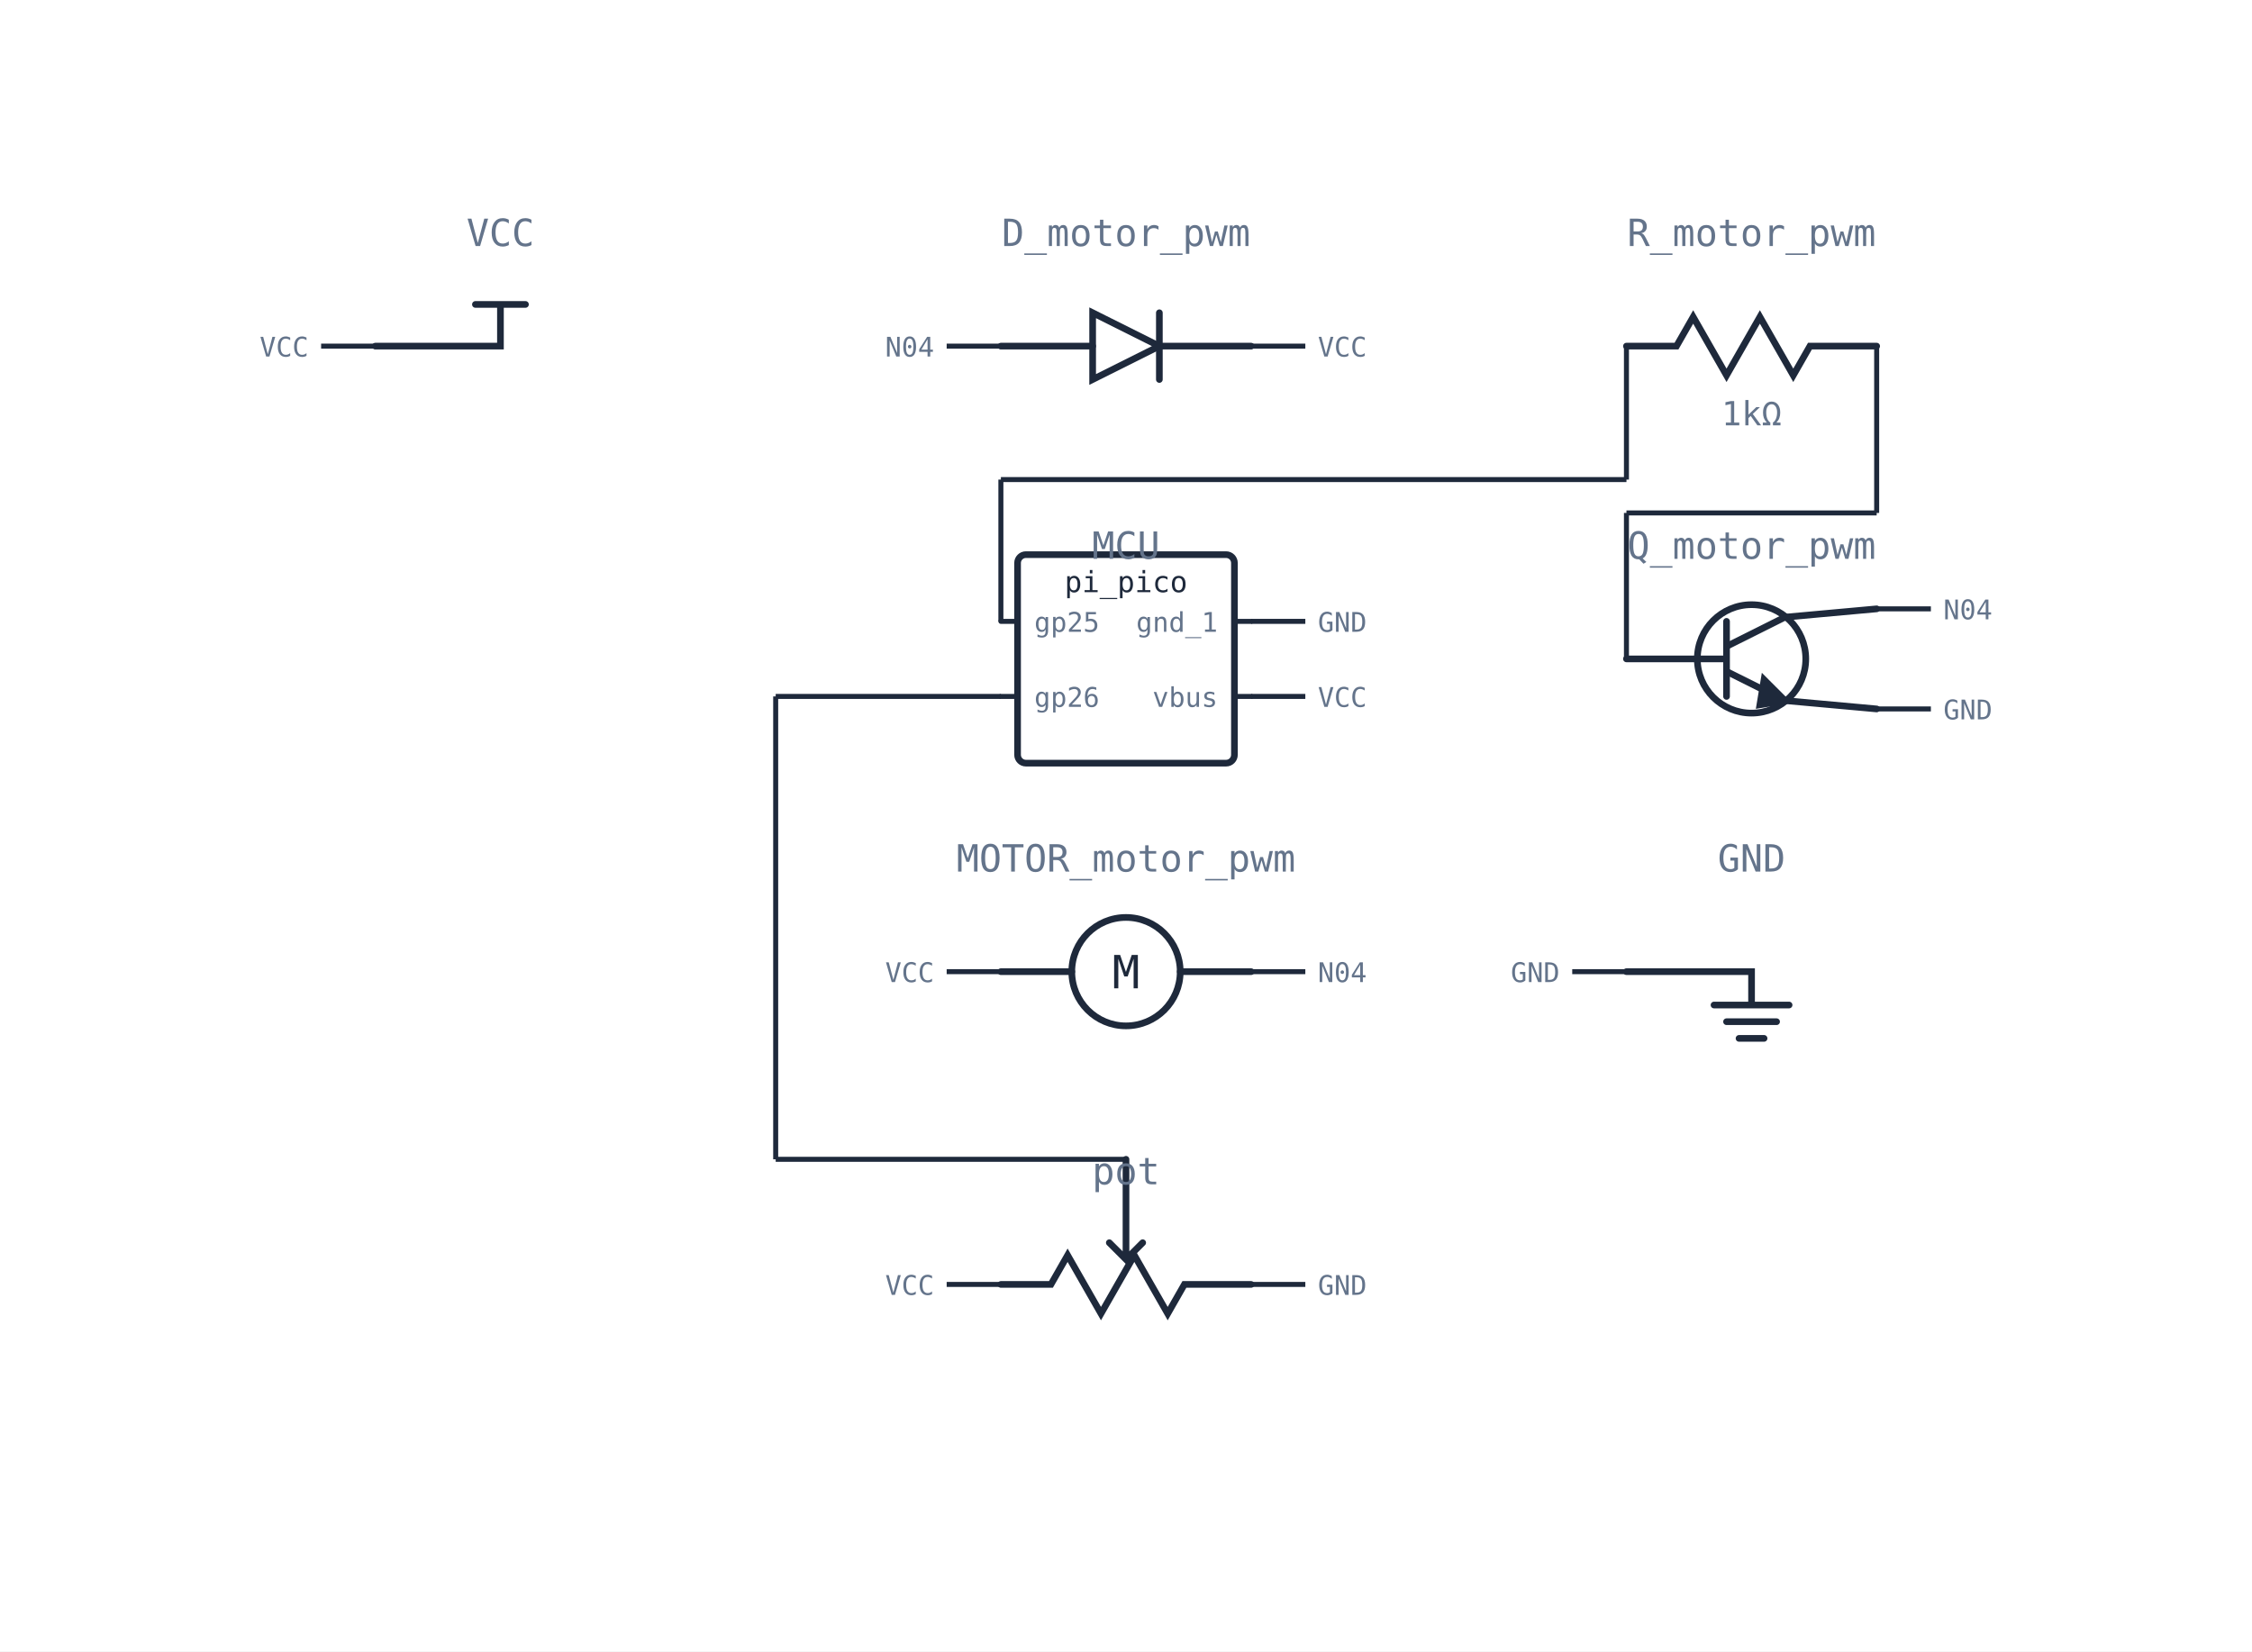
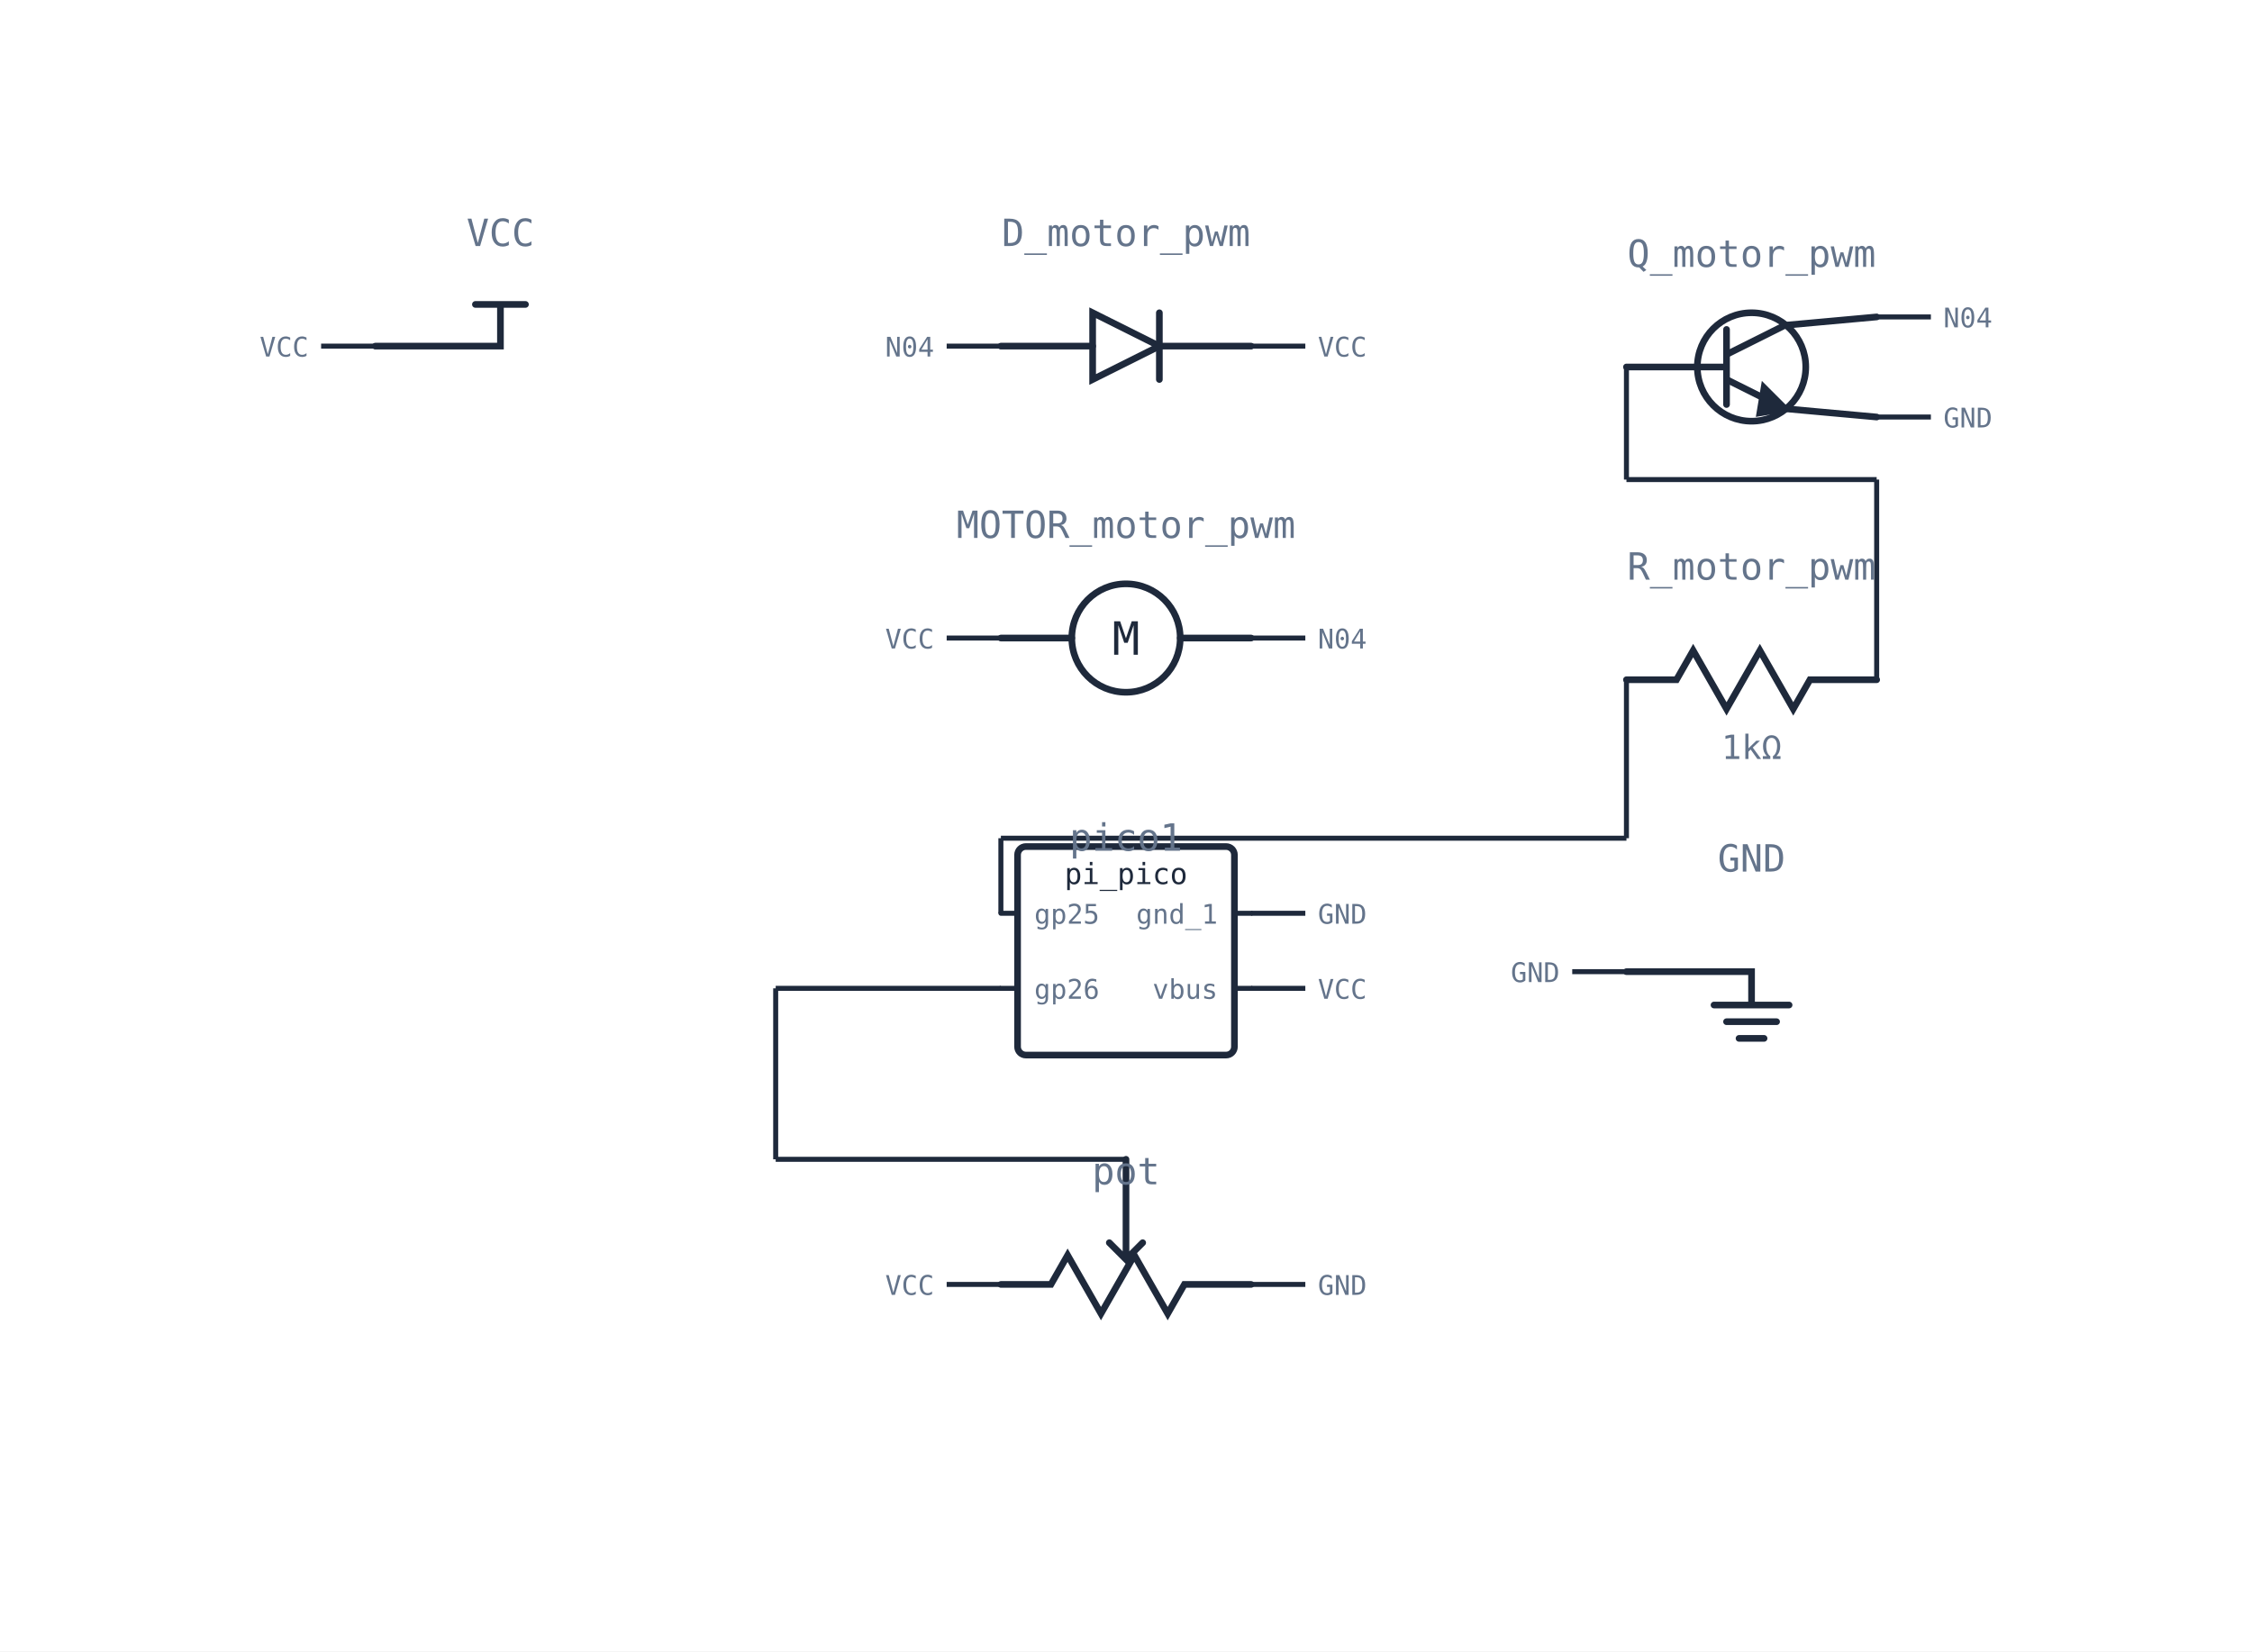
<svg xmlns="http://www.w3.org/2000/svg" width="540" height="396" viewBox="0 0 540 396">
  <rect width="540" height="396" fill="#ffffff" />
  <g fill="none" stroke="#1e293b" stroke-width="1.2">
-     <line x1="186" y1="167" x2="186" y2="278" />
-     <line x1="240" y1="167" x2="186" y2="167" />
+     <line x1="186" y1="237" x2="186" y2="278" />
+     <line x1="240" y1="237" x2="186" y2="237" />
    <line x1="270" y1="278" x2="186" y2="278" />
  </g>
  <g fill="none" stroke="#1e293b" stroke-width="1.2">
-     <line x1="390" y1="83" x2="390" y2="115" />
-     <line x1="390" y1="115" x2="240" y2="115" />
-     <line x1="240" y1="115" x2="240" y2="149" />
+     <line x1="390" y1="163" x2="390" y2="201" />
+     <line x1="390" y1="201" x2="240" y2="201" />
+     <line x1="240" y1="201" x2="240" y2="219" />
  </g>
  <g fill="none" stroke="#1e293b" stroke-width="1.2">
-     <line x1="450" y1="83" x2="450" y2="123" />
-     <line x1="450" y1="123" x2="390" y2="123" />
-     <line x1="390" y1="123" x2="390" y2="158" />
+     <line x1="390" y1="88" x2="390" y2="115" />
+     <line x1="390" y1="115" x2="450" y2="115" />
+     <line x1="450" y1="115" x2="450" y2="163" />
+   </g>
+   <g>
+     <line x1="450" y1="76" x2="463" y2="76" stroke="#1e293b" stroke-width="1.2" />
+     <text x="466" y="78.5" text-anchor="start" font-size="6.5" font-family="monospace" fill="#64748b">N04</text>
  </g>
  <g>
    <line x1="240" y1="83" x2="227" y2="83" stroke="#1e293b" stroke-width="1.2" />
    <text x="224" y="85.5" text-anchor="end" font-size="6.5" font-family="monospace" fill="#64748b">N04</text>
  </g>
  <g>
-     <line x1="450" y1="146" x2="463" y2="146" stroke="#1e293b" stroke-width="1.2" />
-     <text x="466" y="148.5" text-anchor="start" font-size="6.5" font-family="monospace" fill="#64748b">N04</text>
+     <line x1="300" y1="153" x2="313" y2="153" stroke="#1e293b" stroke-width="1.2" />
+     <text x="316" y="155.5" text-anchor="start" font-size="6.5" font-family="monospace" fill="#64748b">N04</text>
  </g>
  <g>
-     <line x1="300" y1="233" x2="313" y2="233" stroke="#1e293b" stroke-width="1.2" />
-     <text x="316" y="235.5" text-anchor="start" font-size="6.5" font-family="monospace" fill="#64748b">N04</text>
+     <line x1="450" y1="100" x2="463" y2="100" stroke="#1e293b" stroke-width="1.2" />
+     <text x="466" y="102.5" text-anchor="start" font-size="6.5" font-family="monospace" fill="#64748b">GND</text>
  </g>
  <g>
-     <line x1="300" y1="149" x2="313" y2="149" stroke="#1e293b" stroke-width="1.2" />
-     <text x="316" y="151.5" text-anchor="start" font-size="6.5" font-family="monospace" fill="#64748b">GND</text>
-   </g>
-   <g>
-     <line x1="450" y1="170" x2="463" y2="170" stroke="#1e293b" stroke-width="1.2" />
-     <text x="466" y="172.5" text-anchor="start" font-size="6.5" font-family="monospace" fill="#64748b">GND</text>
+     <line x1="300" y1="219" x2="313" y2="219" stroke="#1e293b" stroke-width="1.2" />
+     <text x="316" y="221.5" text-anchor="start" font-size="6.5" font-family="monospace" fill="#64748b">GND</text>
  </g>
  <g>
    <line x1="390" y1="233" x2="377" y2="233" stroke="#1e293b" stroke-width="1.2" />
    <text x="374" y="235.5" text-anchor="end" font-size="6.5" font-family="monospace" fill="#64748b">GND</text>
  </g>
  <g>
    <line x1="300" y1="308" x2="313" y2="308" stroke="#1e293b" stroke-width="1.2" />
    <text x="316" y="310.5" text-anchor="start" font-size="6.5" font-family="monospace" fill="#64748b">GND</text>
  </g>
  <g>
    <line x1="90" y1="83" x2="77" y2="83" stroke="#1e293b" stroke-width="1.2" />
    <text x="74" y="85.5" text-anchor="end" font-size="6.5" font-family="monospace" fill="#64748b">VCC</text>
  </g>
  <g>
    <line x1="300" y1="83" x2="313" y2="83" stroke="#1e293b" stroke-width="1.2" />
    <text x="316" y="85.5" text-anchor="start" font-size="6.5" font-family="monospace" fill="#64748b">VCC</text>
  </g>
  <g>
-     <line x1="300" y1="167" x2="313" y2="167" stroke="#1e293b" stroke-width="1.2" />
-     <text x="316" y="169.5" text-anchor="start" font-size="6.5" font-family="monospace" fill="#64748b">VCC</text>
+     <line x1="240" y1="153" x2="227" y2="153" stroke="#1e293b" stroke-width="1.2" />
+     <text x="224" y="155.5" text-anchor="end" font-size="6.5" font-family="monospace" fill="#64748b">VCC</text>
  </g>
  <g>
-     <line x1="240" y1="233" x2="227" y2="233" stroke="#1e293b" stroke-width="1.2" />
-     <text x="224" y="235.5" text-anchor="end" font-size="6.5" font-family="monospace" fill="#64748b">VCC</text>
+     <line x1="300" y1="237" x2="313" y2="237" stroke="#1e293b" stroke-width="1.2" />
+     <text x="316" y="239.5" text-anchor="start" font-size="6.5" font-family="monospace" fill="#64748b">VCC</text>
  </g>
  <g>
    <line x1="240" y1="308" x2="227" y2="308" stroke="#1e293b" stroke-width="1.2" />
    <text x="224" y="310.5" text-anchor="end" font-size="6.5" font-family="monospace" fill="#64748b">VCC</text>
  </g>
  <g transform="translate(120 83)" stroke="#1e293b" stroke-width="1.6" fill="none" stroke-linecap="round">
    <path d="M -30 0 L 0 0 L 0 -10 M -6 -10 L 6 -10" />
    <text x="0" y="-24" text-anchor="middle" font-size="9" font-family="monospace" fill="#64748b" stroke="none">VCC</text>
  </g>
  <g transform="translate(420 233)" stroke="#1e293b" stroke-width="1.6" fill="none" stroke-linecap="round">
    <path d="M -30 0 L 0 0 L 0 8 M -9 8 L 9 8 M -6 12 L 6 12 M -3 16 L 3 16" />
    <text x="0" y="-24" text-anchor="middle" font-size="9" font-family="monospace" fill="#64748b" stroke="none">GND</text>
  </g>
-   <g transform="translate(270 158)" stroke="#1e293b" stroke-width="1.6" fill="none" stroke-linecap="round">
+   <g transform="translate(270 228)" stroke="#1e293b" stroke-width="1.6" fill="none" stroke-linecap="round">
    <rect x="-26" y="-25" width="52" height="50" rx="2" />
    <path d="M -26 -9 L -30 -9" stroke-width="1.2" />
    <text x="-22" y="-6.5" text-anchor="start" font-size="6.5" font-family="monospace" fill="#64748b" stroke="none">gp25</text>
    <path d="M -26 9 L -30 9" stroke-width="1.2" />
    <text x="-22" y="11.5" text-anchor="start" font-size="6.5" font-family="monospace" fill="#64748b" stroke="none">gp26</text>
    <path d="M 26 -9 L 30 -9" stroke-width="1.2" />
    <text x="22" y="-6.5" text-anchor="end" font-size="6.5" font-family="monospace" fill="#64748b" stroke="none">gnd_1</text>
    <path d="M 26 9 L 30 9" stroke-width="1.2" />
    <text x="22" y="11.5" text-anchor="end" font-size="6.5" font-family="monospace" fill="#64748b" stroke="none">vbus</text>
    <text x="0" y="-16" text-anchor="middle" font-size="7" font-family="monospace" fill="#1e293b" stroke="none">pi_pico</text>
-     <text x="0" y="-24" text-anchor="middle" font-size="9" font-family="monospace" fill="#64748b" stroke="none">MCU</text>
+     <text x="0" y="-24" text-anchor="middle" font-size="9" font-family="monospace" fill="#64748b" stroke="none">pico1</text>
  </g>
-   <g transform="translate(420 83)" stroke="#1e293b" stroke-width="1.6" fill="none" stroke-linecap="round">
+   <g transform="translate(420 163)" stroke="#1e293b" stroke-width="1.6" fill="none" stroke-linecap="round">
    <path d="M -30 0 L -18 0 L -14 -7 L -6 7 L 2 -7 L 10 7 L 14 0 L 30 0" />
    <text x="0" y="19" text-anchor="middle" font-size="8" font-family="monospace" fill="#64748b" stroke="none">1kΩ</text>
    <text x="0" y="-24" text-anchor="middle" font-size="9" font-family="monospace" fill="#64748b" stroke="none">R_motor_pwm</text>
  </g>
-   <g transform="translate(420 158)" stroke="#1e293b" stroke-width="1.6" fill="none" stroke-linecap="round">
+   <g transform="translate(420 88)" stroke="#1e293b" stroke-width="1.6" fill="none" stroke-linecap="round">
    <path d="M -30 0 L -6 0 M -6 -9 L -6 9" />
    <path d="M -6 -3 L 8 -10 L 30 -12 M -6 3 L 8 10 L 30 12" />
    <path d="M 3 5 L 8 10 L 2 11 Z" fill="#1e293b" />
    <circle cx="0" cy="0" r="13" />
    <text x="0" y="-24" text-anchor="middle" font-size="9" font-family="monospace" fill="#64748b" stroke="none">Q_motor_pwm</text>
  </g>
-   <g transform="translate(270 233)" stroke="#1e293b" stroke-width="1.6" fill="none" stroke-linecap="round">
+   <g transform="translate(270 153)" stroke="#1e293b" stroke-width="1.6" fill="none" stroke-linecap="round">
    <path d="M -30 0 L -13 0 M 13 0 L 30 0" />
    <circle cx="0" cy="0" r="13" />
    <text x="0" y="4" text-anchor="middle" font-size="11" font-family="monospace" fill="#1e293b" stroke="none">M</text>
    <text x="0" y="-24" text-anchor="middle" font-size="9" font-family="monospace" fill="#64748b" stroke="none">MOTOR_motor_pwm</text>
  </g>
  <g transform="translate(270 83)" stroke="#1e293b" stroke-width="1.6" fill="none" stroke-linecap="round">
    <path d="M -30 0 L -8 0 M 8 0 L 30 0" />
    <path d="M -8 -8 L -8 8 L 8 0 Z" />
    <path d="M 8 -8 L 8 8" />
    <text x="0" y="-24" text-anchor="middle" font-size="9" font-family="monospace" fill="#64748b" stroke="none">D_motor_pwm</text>
  </g>
  <g transform="translate(270 308)" stroke="#1e293b" stroke-width="1.6" fill="none" stroke-linecap="round">
    <path d="M -30 0 L -18 0 L -14 -7 L -6 7 L 2 -7 L 10 7 L 14 0 L 30 0" />
    <path d="M 0 -30 L 0 -6 M -4 -10 L 0 -6 L 4 -10" />
    <text x="0" y="-24" text-anchor="middle" font-size="9" font-family="monospace" fill="#64748b" stroke="none">pot</text>
  </g>
</svg>
